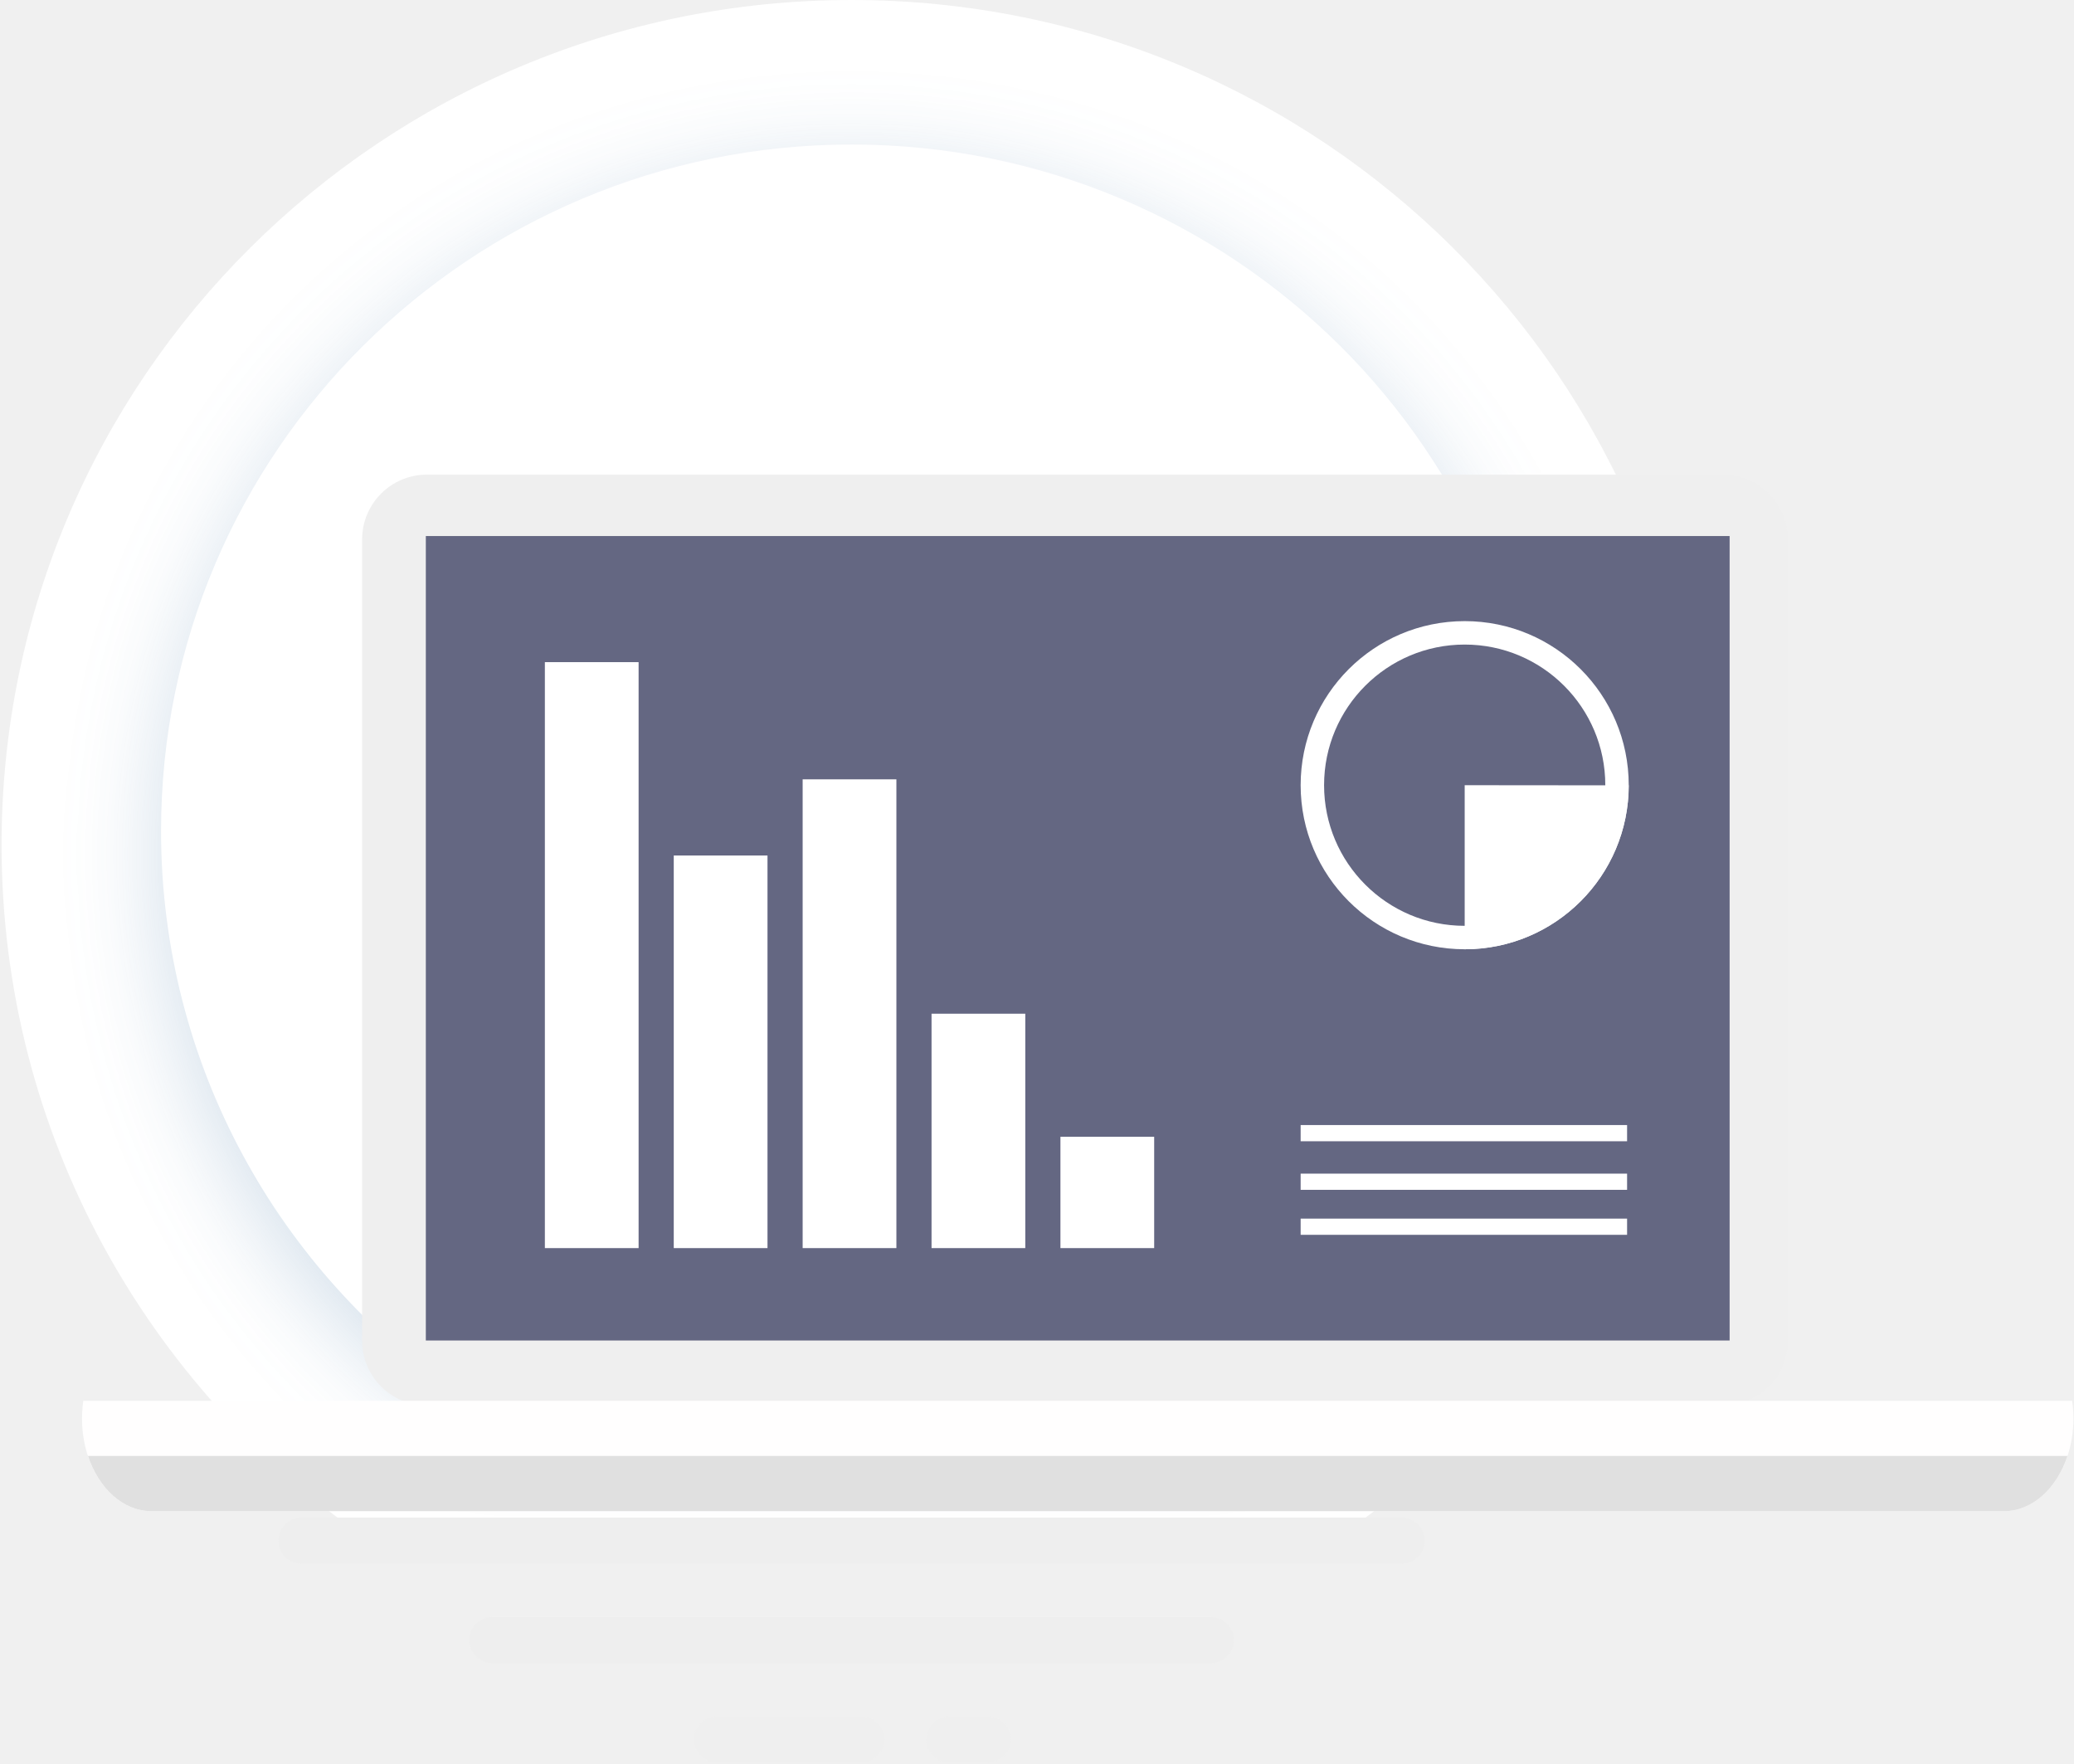
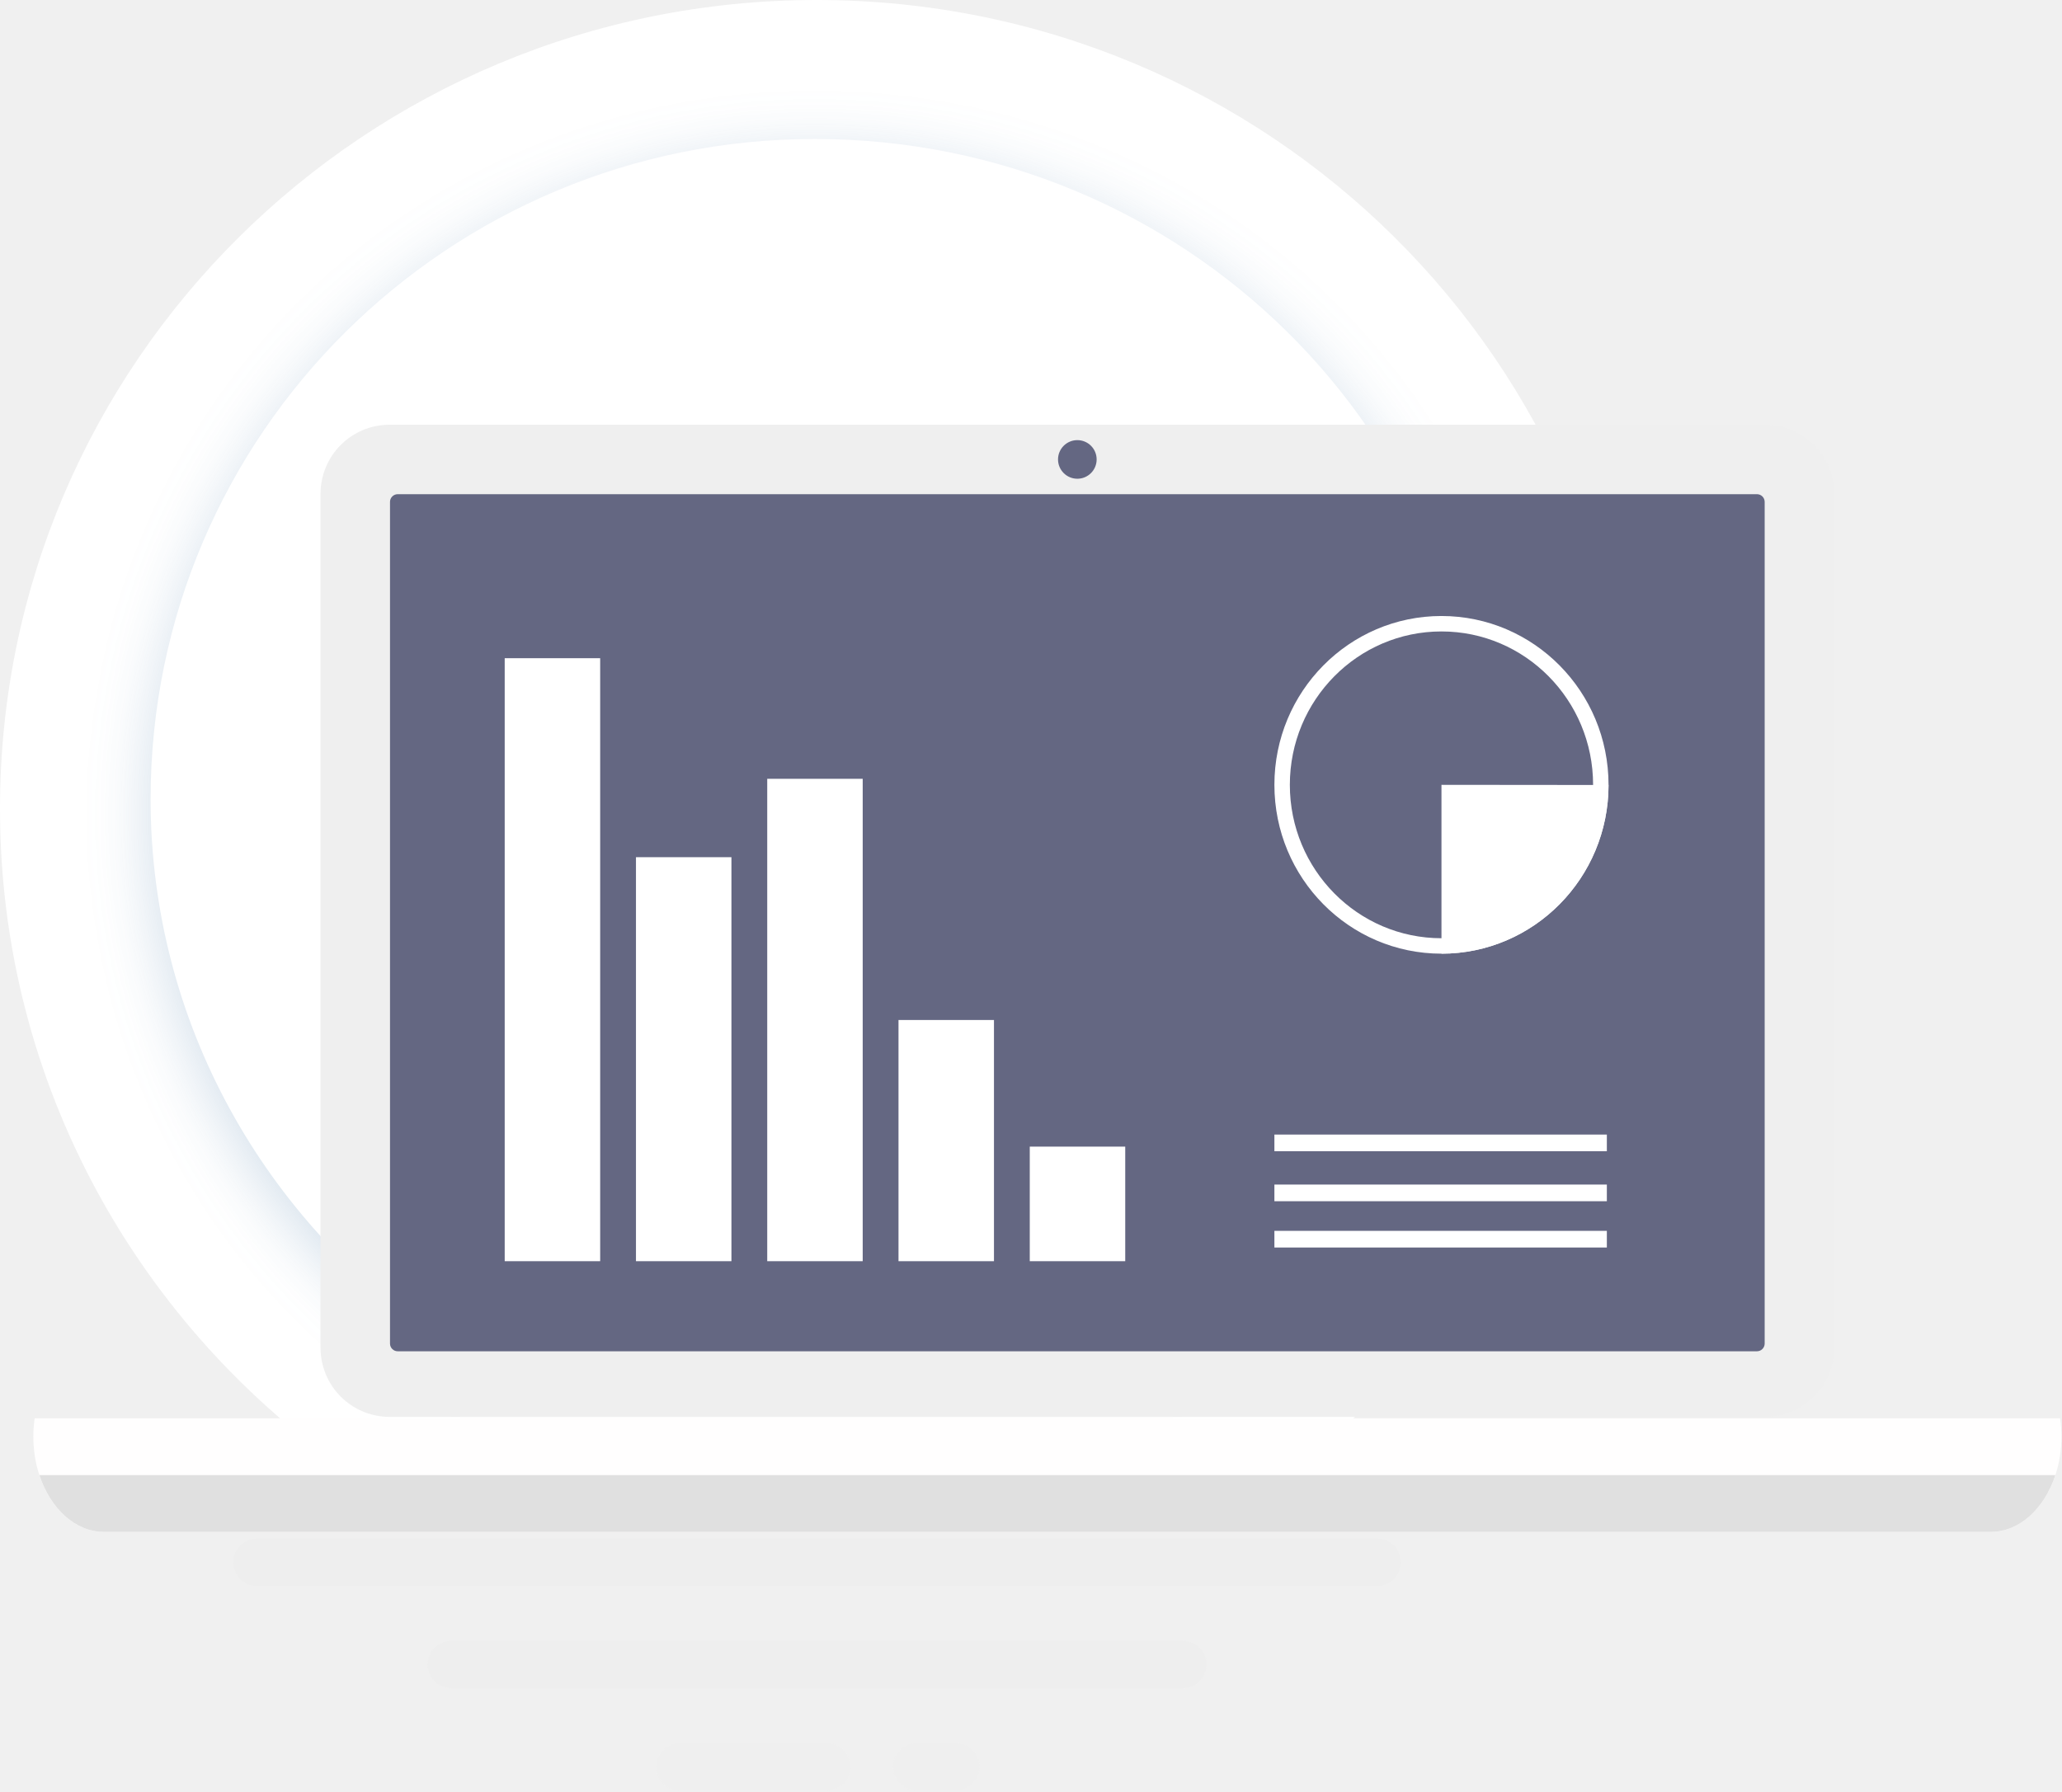
- <svg xmlns="http://www.w3.org/2000/svg" xmlns:xlink="http://www.w3.org/1999/xlink" width="354px" height="301px" viewBox="0 0 354 301" version="1.1">
+ <svg xmlns="http://www.w3.org/2000/svg" xmlns:xlink="http://www.w3.org/1999/xlink" width="534px" height="464px" viewBox="0 0 534 464" version="1.1">
  <defs>
-     <path d="M263.213,141.798 C263.213,77.112 210.445,24.667 145.352,24.667 C80.258,24.667 27.49,77.112 27.49,141.798 C27.49,181.819 47.698,217.133 78.509,238.259 L212.19,238.259 C243.005,217.133 263.213,181.819 263.213,141.798" id="path-1" />
-     <filter x="-11.0%" y="-10.3%" width="122.1%" height="124.3%" filterUnits="objectBoundingBox" id="filter-2">
+     <path d="M384,207 C384,112.362 306.77,36 211,36 C116.23,36 39,112.362 39,207 C39,264.82 68.576,316.239 114,347 L309,347 C354.424,316.239 384,264.82 384,207" id="path-1" />
+     <filter x="-7.5%" y="-7.1%" width="115.1%" height="116.7%" filterUnits="objectBoundingBox" id="filter-2">
      <feOffset dx="0" dy="4" in="SourceAlpha" result="shadowOffsetOuter1" />
      <feGaussianBlur stdDeviation="8" in="shadowOffsetOuter1" result="shadowBlurOuter1" />
      <feColorMatrix values="0 0 0 0 0.255   0 0 0 0 0.459   0 0 0 0 0.647  0 0 0 0.24 0" type="matrix" in="shadowBlurOuter1" />
    </filter>
-     <circle id="path-3" cx="28" cy="28" r="28" />
+     <ellipse id="path-3" cx="43.266" cy="43.731" rx="43.266" ry="43.731" />
  </defs>
  <g id="Page-1" stroke="none" stroke-width="1" fill="none" fill-rule="evenodd">
-     <g id="Home-Page-10/04/2017-screen-Install-Rakam" transform="translate(-748, -2240)">
-       <g id="Products" transform="translate(0, 1323)">
-         <g id="Analutics" transform="translate(127, 910)">
-           <g id="Icon3_Analytics-with-recipes" transform="translate(621, 7)">
-             <path d="M187.19,86.193 C187.19,87.979 185.741,89.432 183.952,89.432 C182.162,89.432 180.711,87.979 180.711,86.193 C180.711,84.407 182.162,82.957 183.952,82.957 C185.741,82.957 187.19,84.407 187.19,86.193" id="Fill-7" fill="#646782" />
-             <g id="Group-10">
-               <g id="Group-25">
-                 <path d="M290.435,144.185 C290.435,64.559 225.48,0.001 145.352,0.001 C65.224,0.001 0.269,64.559 0.269,144.185 C0.269,193.449 25.144,236.919 63.071,262.925 L227.627,262.925 C265.559,236.919 290.435,193.449 290.435,144.185" id="Fill-613" fill="#FFFFFF" />
-                 <g id="Fill-613">
-                   <use fill="black" fill-opacity="1" filter="url(#filter-2)" xlink:href="#path-1" />
-                   <use fill="#FFFFFF" fill-rule="evenodd" xlink:href="#path-1" />
-                 </g>
-                 <path d="M239.228,266.862 L51.47,266.862 C49.286,266.862 47.513,265.101 47.513,262.93 C47.513,260.754 49.286,258.998 51.47,258.998 L239.228,258.998 C241.412,258.998 243.185,260.754 243.185,262.93 C243.185,265.101 241.412,266.862 239.228,266.862" id="Fill-614" fill="#EEEEEE" />
-                 <path d="M206.677,283.824 L84.016,283.824 C81.832,283.824 80.059,282.062 80.059,279.891 C80.059,277.721 81.832,275.959 84.016,275.959 L206.677,275.959 C208.861,275.959 210.634,277.721 210.634,279.891 C210.634,282.062 208.861,283.824 206.677,283.824" id="Fill-615" fill="#EEEEEE" opacity="0.8" />
-                 <path d="M147.008,300.785 L122.355,300.785 C120.171,300.785 118.398,299.023 118.398,296.853 C118.398,294.682 120.171,292.92 122.355,292.92 L147.008,292.92 C149.192,292.92 150.965,294.682 150.965,296.853 C150.965,299.023 149.192,300.785 147.008,300.785" id="Fill-616" fill="#EFEFEF" opacity="0.601" />
-                 <path d="M168.639,300.785 L162.055,300.785 C159.871,300.785 158.098,299.023 158.098,296.853 C158.098,294.682 159.871,292.92 162.055,292.92 L168.639,292.92 C170.823,292.92 172.596,294.682 172.596,296.853 C172.596,299.023 170.823,300.785 168.639,300.785" id="Fill-617" fill="#EFEFEF" opacity="0.601" />
+     <g id="Home-Page---new" transform="translate(-615, -2600)">
+       <g id="Products" transform="translate(0, 1427)">
+         <g id="Analutics" transform="translate(30, 1173)">
+           <g id="Icon3_Analytics-with-recipes" transform="translate(585, 0)">
+             <g id="Group-3">
+               <path d="M423,209.484 C423,93.796 328.31,0 211.5,0 C94.69,0 0,93.796 0,209.484 C0,281.059 36.263,344.217 91.553,382 L331.44,382 C386.737,344.217 423,281.059 423,209.484" id="Fill-613" fill="#FFFFFF" />
+               <g id="Fill-613">
+                 <use fill="black" fill-opacity="1" filter="url(#filter-2)" xlink:href="#path-1" />
+                 <use fill="#FFFFFF" fill-rule="evenodd" xlink:href="#path-1" />
              </g>
            </g>
-             <g id="Page-1" transform="translate(14, 81)">
-               <path d="M291.154,147.811 C291.154,153.915 286.199,158.862 280.091,158.862 L58.872,158.862 C52.761,158.862 47.81,153.915 47.81,147.811 L47.81,11.05 C47.81,4.947 52.761,8.57835218e-05 58.872,8.57835218e-05 L280.091,8.57835218e-05 C286.199,8.57835218e-05 291.154,4.947 291.154,11.05 L291.154,147.811 Z" id="Fill-1" fill="#EFEFEF" />
-               <polygon id="Fill-3" fill="#646782" points="58.683 147.768 281.22 147.768 281.22 10.48 58.683 10.48" />
-               <polygon id="Fill-22" fill="#FFFFFF" points="208 113.764 263.718 113.764 263.718 111 208 111" />
-               <polygon id="Fill-23" fill="#FFFFFF" points="208 122.055 263.718 122.055 263.718 119.291 208 119.291" />
-               <polygon id="Fill-24" fill="#FFFFFF" points="208 129.732 263.718 129.732 263.718 126.968 208 126.968" />
-               <rect id="Rectangle-4" fill="#FFFFFF" x="79" y="32" width="16" height="100" />
-               <rect id="Rectangle-4-Copy" fill="#FFFFFF" x="101" y="65" width="16" height="67" />
-               <rect id="Rectangle-4-Copy-2" fill="#FFFFFF" x="123" y="52" width="16" height="80" />
-               <rect id="Rectangle-4-Copy-3" fill="#FFFFFF" x="145" y="92" width="16" height="40" />
-               <rect id="Rectangle-4-Copy-4" fill="#FFFFFF" x="167" y="113" width="16" height="19" />
-               <path d="M0.223,158.058 C0.081,159.036 5.72390572e-05,160.046 5.72390572e-05,161.078 C5.72390572e-05,169.812 5.304,176.888 11.843,176.888 L328.061,176.888 C334.601,176.888 339.901,169.812 339.901,161.078 C339.901,160.046 339.824,159.036 339.68,158.058 L0.223,158.058 Z" id="Fill-5" fill="#FFFEFE" />
-               <path d="M1.019,167.475 C2.859,173.017 7.009,176.888 11.843,176.888 L328.062,176.888 C332.897,176.888 337.047,173.017 338.888,167.475 L1.019,167.475 Z" id="Fill-6" fill="#E0E0E0" />
-               <g id="Group-4" transform="translate(208, 25)">
+             <path d="M276.246,128.617 C276.246,131.407 274.006,133.676 271.242,133.676 C268.477,133.676 266.235,131.407 266.235,128.617 C266.235,125.828 268.477,123.564 271.242,123.564 C274.006,123.564 276.246,125.828 276.246,128.617" id="Fill-7" fill="#646782" />
+             <g id="Group-10" transform="translate(60, 398)">
+               <g id="Group-25">
+                 <path d="M296.655,12.789 L6.531,12.789 C3.156,12.789 0.417,10.038 0.417,6.648 C0.417,3.249 3.156,0.506 6.531,0.506 L296.655,0.506 C300.03,0.506 302.769,3.249 302.769,6.648 C302.769,10.038 300.03,12.789 296.655,12.789" id="Fill-614" fill="#EEEEEE" />
+                 <path d="M246.357,39.28 L56.821,39.28 C53.446,39.28 50.707,36.528 50.707,33.138 C50.707,29.748 53.446,26.997 56.821,26.997 L246.357,26.997 C249.732,26.997 252.471,29.748 252.471,33.138 C252.471,36.528 249.732,39.28 246.357,39.28" id="Fill-615" fill="#EEEEEE" opacity="0.8" />
+                 <path d="M154.157,65.77 L116.062,65.77 C112.687,65.77 109.948,63.019 109.948,59.628 C109.948,56.238 112.687,53.487 116.062,53.487 L154.157,53.487 C157.532,53.487 160.271,56.238 160.271,59.628 C160.271,63.019 157.532,65.77 154.157,65.77" id="Fill-616" fill="#EFEFEF" opacity="0.601" />
+                 <path d="M187.58,65.77 L177.407,65.77 C174.032,65.77 171.293,63.019 171.293,59.628 C171.293,56.238 174.032,53.487 177.407,53.487 L187.58,53.487 C190.955,53.487 193.694,56.238 193.694,59.628 C193.694,63.019 190.955,65.77 187.58,65.77" id="Fill-617" fill="#EFEFEF" opacity="0.601" />
+               </g>
+             </g>
+             <g id="Page-1" transform="translate(8.632768, 109.5068)">
+               <path d="M466.367,239.493 C466.367,249.49 458.386,257.493 448.367,257.493 L92.367,257.493 C82.343,257.493 74.367,249.49 74.367,239.493 L74.367,18.493 C74.367,8.496 82.343,0.493 92.367,0.493 L448.367,0.493 C458.386,0.493 466.367,8.496 466.367,18.493 L466.367,239.493 Z" id="Fill-1" fill="#EFEFEF" />
+               <path d="M275.367,9.493 C275.367,12.25 273.131,14.493 270.367,14.493 C267.607,14.493 265.367,12.25 265.367,9.493 C265.367,6.732 267.607,4.493 270.367,4.493 C273.131,4.493 275.367,6.732 275.367,9.493" id="Fill-8" fill="#646782" />
+               <path d="M94.367,240.493 L446.367,240.493 L446.367,240.493 C447.472,240.493 448.367,239.598 448.367,238.493 L448.367,20.493 L448.367,20.493 C448.367,19.389 447.472,18.493 446.367,18.493 L94.367,18.493 L94.367,18.493 C93.263,18.493 92.367,19.389 92.367,20.493 L92.367,238.493 L92.367,238.493 C92.367,239.598 93.263,240.493 94.367,240.493 Z" id="Fill-3" fill="#646782" />
+               <polygon id="Fill-22" fill="#FFFFFF" points="321.401 188.678 407.496 188.678 407.496 184.361 321.401 184.361" />
+               <polygon id="Fill-23" fill="#FFFFFF" points="321.401 201.626 407.496 201.626 407.496 197.31 321.401 197.31" />
+               <polygon id="Fill-24" fill="#FFFFFF" points="321.401 213.617 407.496 213.617 407.496 209.301 321.401 209.301" />
+               <rect id="Rectangle-4" fill="#FFFFFF" x="122.071" y="60.978" width="24.723" height="156.181" />
+               <rect id="Rectangle-4-Copy" fill="#FFFFFF" x="156.065" y="112.518" width="24.723" height="104.641" />
+               <rect id="Rectangle-4-Copy-2" fill="#FFFFFF" x="190.059" y="92.214" width="24.723" height="124.945" />
+               <rect id="Rectangle-4-Copy-3" fill="#FFFFFF" x="224.054" y="154.687" width="24.723" height="62.473" />
+               <rect id="Rectangle-4-Copy-4" fill="#FFFFFF" x="258.048" y="187.485" width="24.723" height="29.674" />
+               <path d="M0.345,257.856 C0.125,259.385 8.84456622e-05,260.963 8.84456622e-05,262.574 C8.84456622e-05,276.215 8.195,287.266 18.3,287.266 L506.92,287.266 C517.025,287.266 525.215,276.215 525.215,262.574 C525.215,260.963 525.095,259.385 524.873,257.856 L0.345,257.856 Z" id="Fill-5" fill="#FFFEFE" />
+               <path d="M1.574,272.564 C4.418,281.22 10.83,287.266 18.3,287.266 L506.92,287.266 C514.392,287.266 520.804,281.22 523.649,272.564 L1.574,272.564 Z" id="Fill-6" fill="#E0E0E0" />
+               <g id="Group-4" transform="translate(321.4011, 50.04532)">
                <mask id="mask-4" fill="white">
                  <use xlink:href="#path-3" />
                </mask>
-                 <circle stroke="#FFFFFF" stroke-width="4" cx="28" cy="28" r="26" />
-                 <polygon id="Path-4" fill="#FFFFFF" mask="url(#mask-4)" points="28 28 28 62.535 64.186 62.535 64.186 28.034" />
+                 <ellipse stroke="#FFFFFF" stroke-width="4" cx="43.266" cy="43.731" rx="41.266" ry="41.731" />
+                 <polygon id="Path-4" fill="#FFFFFF" mask="url(#mask-4)" points="43.266 43.731 43.266 97.668 99.18 97.668 99.18 43.784" />
              </g>
            </g>
          </g>
        </g>
      </g>
    </g>
  </g>
</svg>
